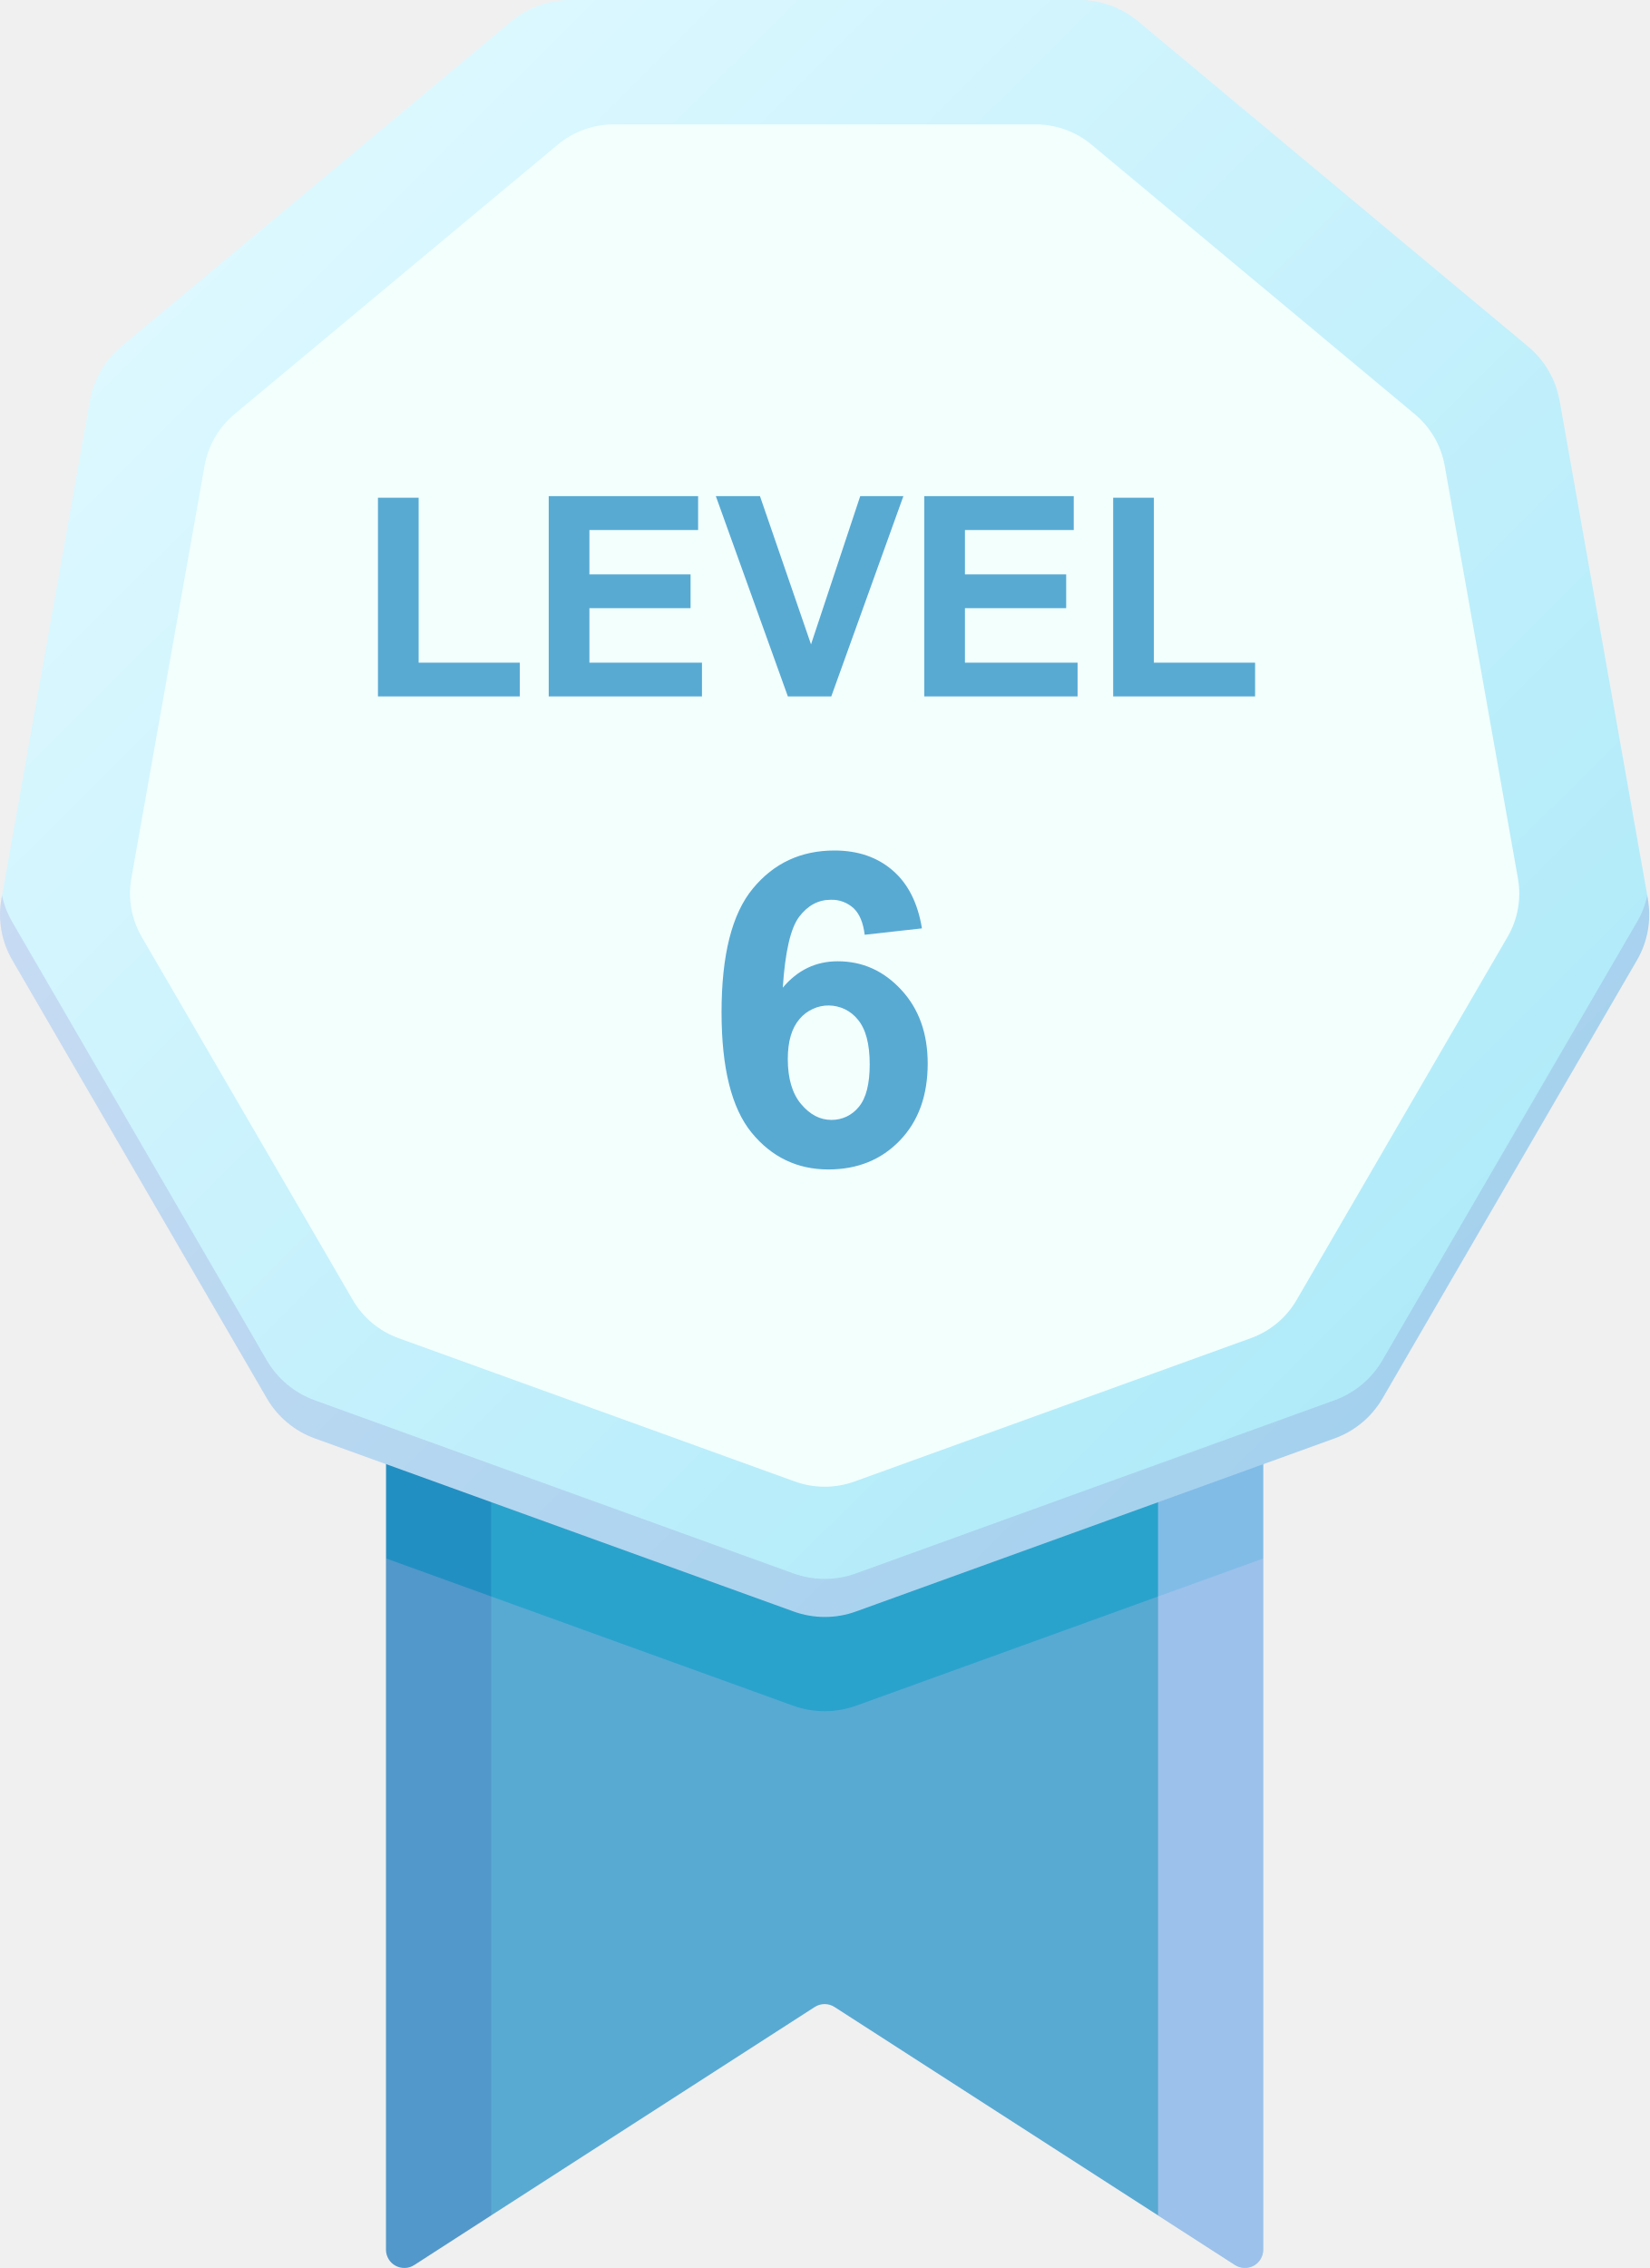
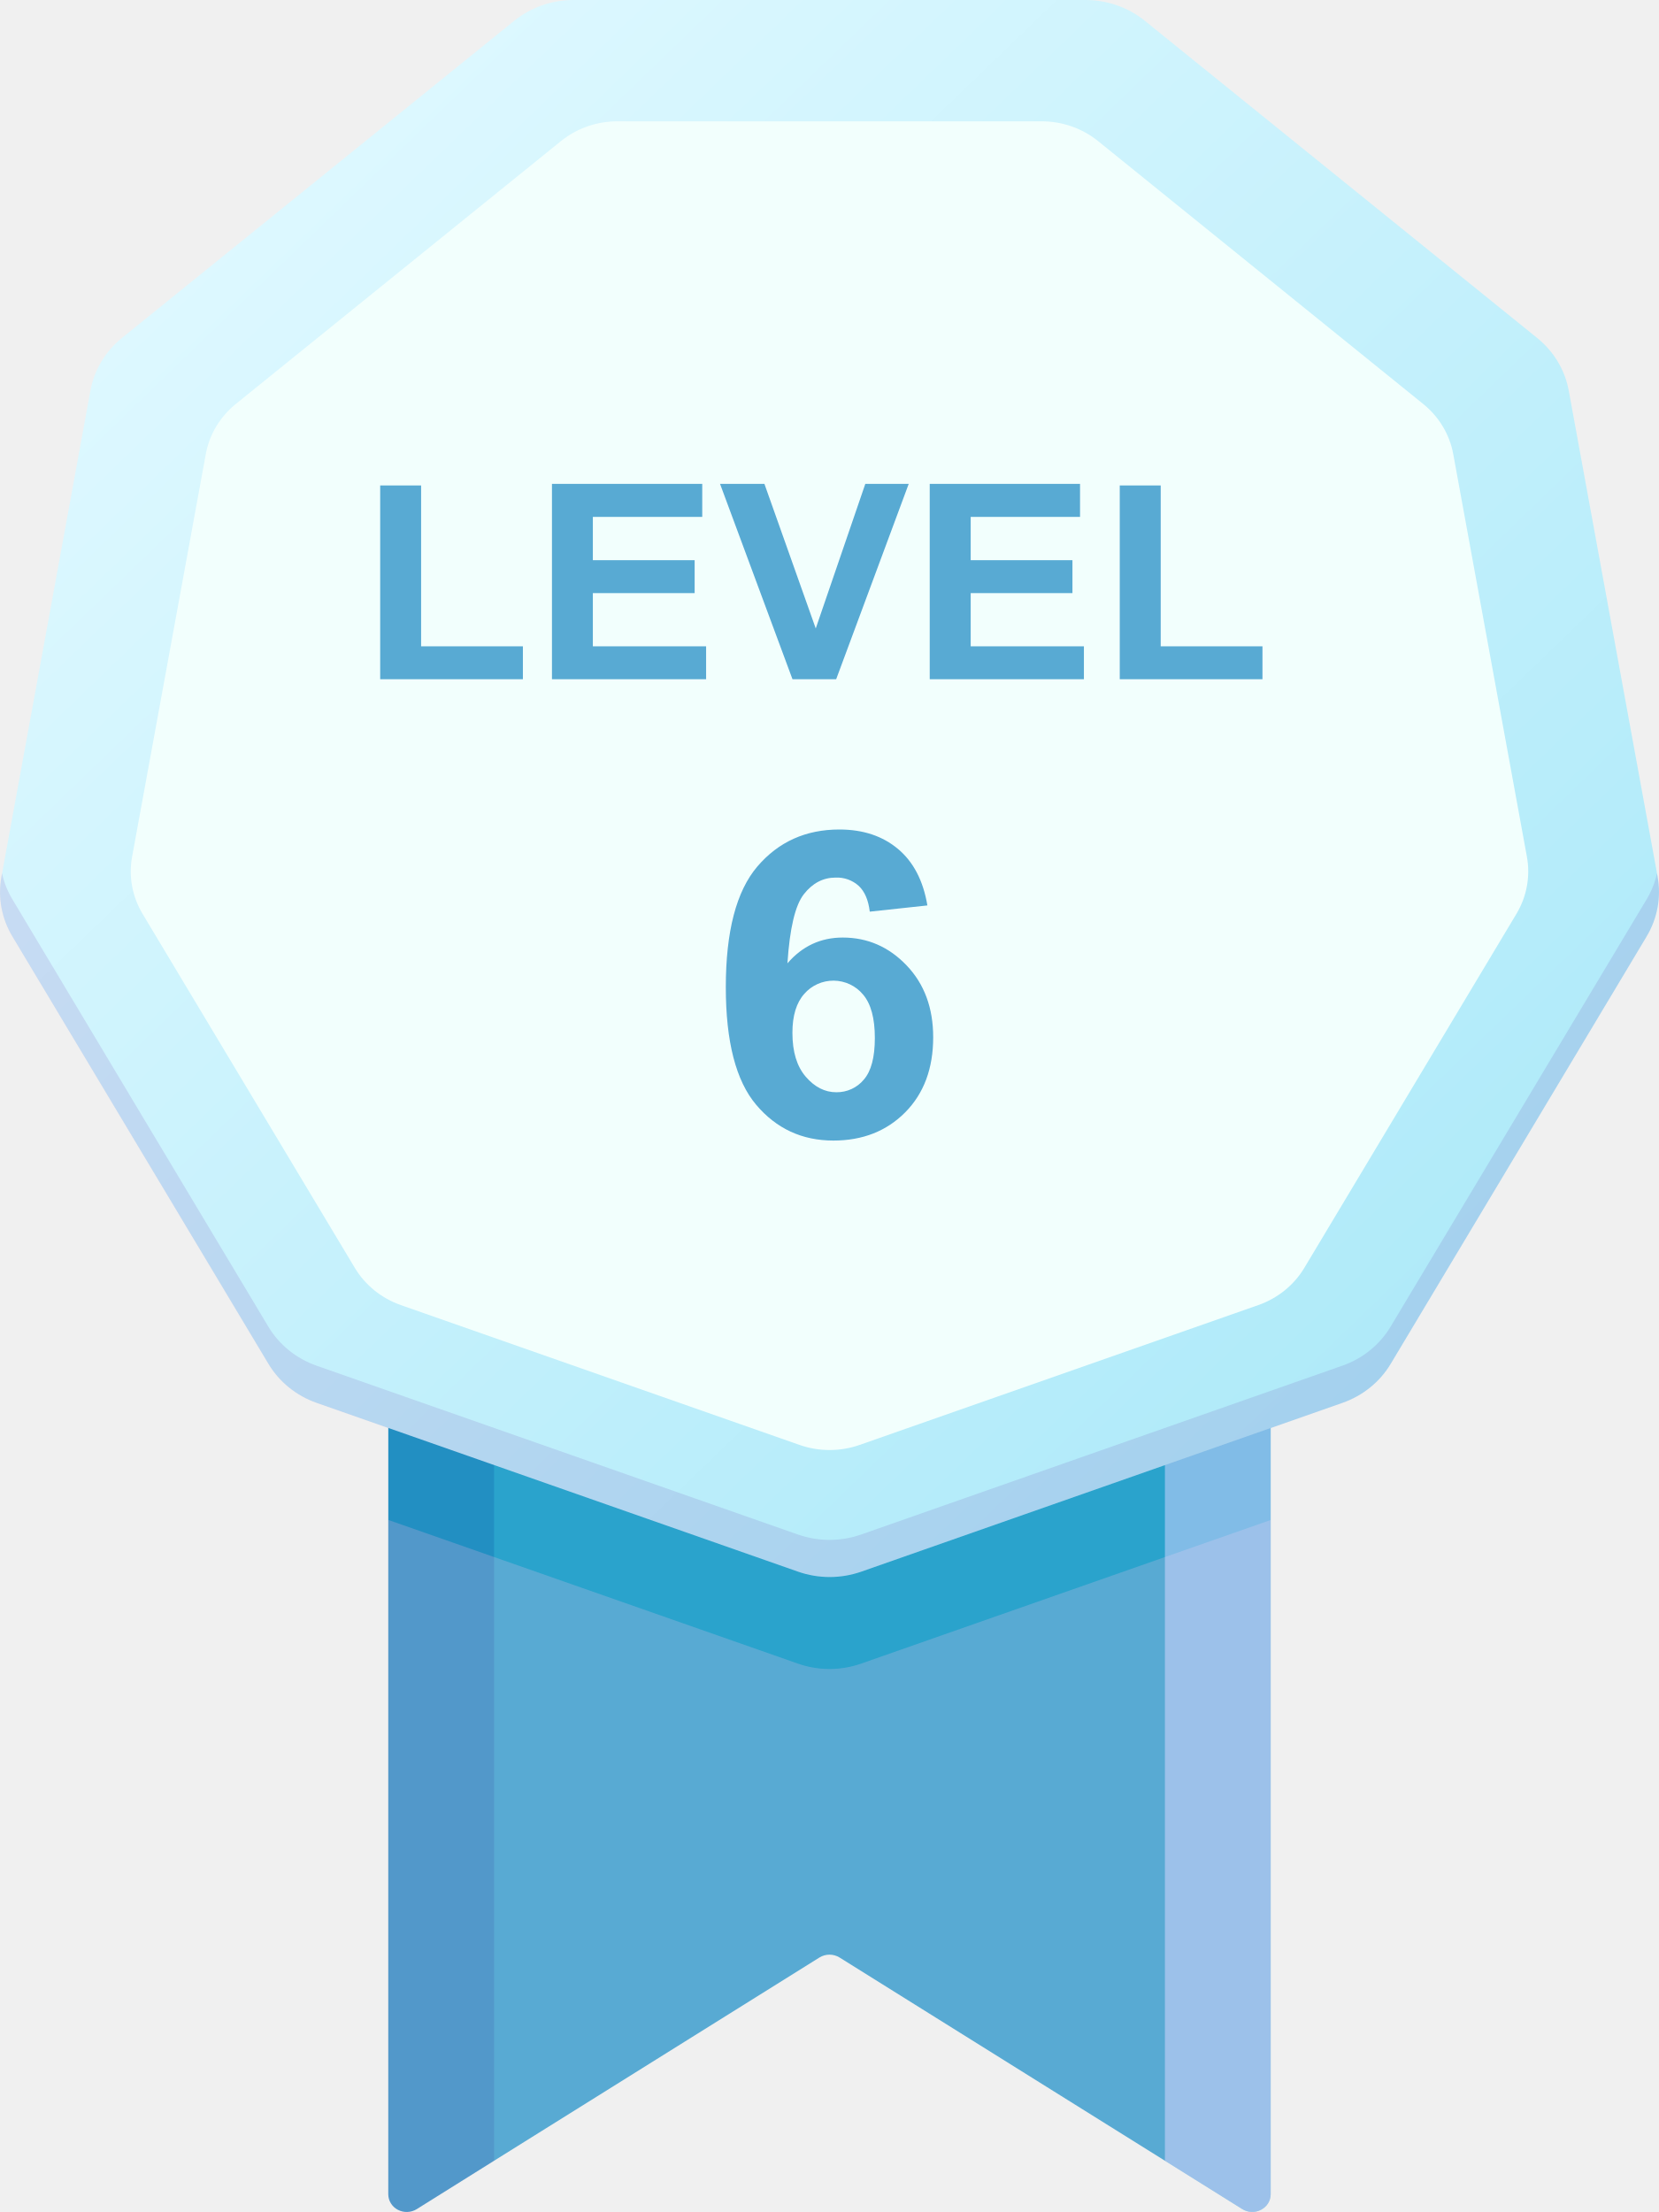
- <svg xmlns="http://www.w3.org/2000/svg" width="24" height="33" viewBox="0 0 24 33" fill="none">
-   <g clip-path="url(#clip0_2141_453)">
-     <path d="M18.382 20.599V32.734C18.382 32.782 18.369 32.828 18.345 32.869C18.32 32.91 18.285 32.944 18.243 32.967C18.201 32.989 18.154 33 18.106 32.998C18.058 32.997 18.011 32.982 17.971 32.956L16.852 32.235L12.145 29.203C12.102 29.175 12.051 29.16 12 29.16C11.948 29.16 11.898 29.175 11.855 29.203L7.147 32.235L6.028 32.957C5.988 32.983 5.942 32.998 5.894 32.999C5.846 33.001 5.798 32.99 5.756 32.967C5.714 32.945 5.679 32.911 5.655 32.87C5.63 32.829 5.617 32.782 5.617 32.735V20.6L18.382 20.599Z" fill="#58AAD3" />
-     <g style="mix-blend-mode:multiply">
-       <path d="M7.147 20.599V32.236L6.028 32.957C5.988 32.983 5.942 32.998 5.894 32.999C5.846 33.001 5.798 32.99 5.756 32.967C5.714 32.945 5.679 32.911 5.655 32.87C5.63 32.829 5.617 32.782 5.617 32.735V20.6L7.147 20.599Z" fill="#EFE4F4" />
-     </g>
-     <g style="mix-blend-mode:screen">
-       <path d="M18.382 20.599V32.734C18.382 32.782 18.369 32.828 18.345 32.869C18.32 32.91 18.285 32.944 18.243 32.967C18.201 32.989 18.154 33 18.106 32.998C18.058 32.997 18.011 32.982 17.971 32.956L16.852 32.235V20.599H18.382Z" fill="#684486" />
-     </g>
-     <g style="mix-blend-mode:color-burn">
-       <path d="M18.383 20.599V22.676L16.853 23.229L12.457 24.819C12.162 24.925 11.839 24.925 11.544 24.819L7.148 23.229L5.619 22.676V20.599H18.383Z" fill="#C8EBDB" />
-     </g>
-     <path d="M23.98 13.079L22.695 5.828C22.64 5.521 22.478 5.243 22.238 5.043L16.563 0.311C16.323 0.11 16.019 0 15.706 0H8.297C7.983 2.37121e-05 7.68 0.11 7.439 0.31L1.764 5.042C1.524 5.242 1.362 5.52 1.308 5.827L0.021 13.078C-0.033 13.384 0.023 13.7 0.18 13.97L3.884 20.346C4.041 20.616 4.288 20.822 4.583 20.929L11.546 23.447C11.841 23.554 12.164 23.554 12.458 23.447L19.42 20.929C19.715 20.822 19.962 20.616 20.119 20.346L23.821 13.971C23.978 13.701 24.034 13.385 23.979 13.078L23.98 13.079Z" fill="url(#paint0_linear_2141_453)" />
-     <g style="mix-blend-mode:multiply">
-       <path d="M23.98 13.079L23.971 13.028C23.942 13.164 23.892 13.295 23.821 13.416L20.117 19.792C19.96 20.062 19.713 20.268 19.418 20.375L12.456 22.893C12.162 23 11.839 23 11.544 22.893L4.581 20.375C4.286 20.268 4.039 20.062 3.882 19.792L0.179 13.416C0.109 13.296 0.058 13.164 0.029 13.028L0.02 13.079C-0.034 13.386 0.022 13.702 0.179 13.971L3.883 20.347C4.04 20.617 4.287 20.824 4.582 20.93L11.545 23.449C11.84 23.555 12.163 23.555 12.457 23.449L19.419 20.93C19.714 20.824 19.961 20.617 20.118 20.347L23.821 13.971C23.978 13.701 24.034 13.385 23.979 13.078L23.98 13.079Z" fill="#EFE4F4" />
-     </g>
-     <path d="M20.588 6.026L15.886 2.106C15.657 1.915 15.368 1.81 15.069 1.81H8.931C8.632 1.81 8.343 1.915 8.114 2.106L3.412 6.026C3.183 6.217 3.029 6.482 2.977 6.775L1.911 12.781C1.859 13.074 1.913 13.375 2.062 13.632L5.133 18.914C5.282 19.172 5.518 19.368 5.798 19.47L11.566 21.556C11.847 21.658 12.155 21.658 12.436 21.556L18.204 19.47C18.485 19.368 18.72 19.172 18.869 18.914L21.938 13.632C22.088 13.375 22.141 13.074 22.089 12.781L21.023 6.775C20.971 6.482 20.817 6.217 20.588 6.026Z" fill="#F2FFFD" />
-     <path d="M5.5 10.133V7.242H6.092V9.642H7.564V10.133L5.5 10.133Z" fill="#58AAD3" />
-     <path d="M7.985 10.133V7.219H10.159V7.712H8.577V8.358H10.049V8.849H8.577V9.642H10.215V10.133L7.985 10.133Z" fill="#58AAD3" />
-     <path d="M11.465 10.133L10.417 7.219H11.059L11.802 9.376L12.518 7.219H13.146L12.097 10.133H11.465Z" fill="#58AAD3" />
-     <path d="M13.45 10.133V7.219H15.625V7.712H14.042V8.358H15.515V8.849H14.042V9.642H15.681V10.133L13.45 10.133Z" fill="#58AAD3" />
-     <path d="M16.199 10.133V7.242H16.791V9.642H18.264V10.133L16.199 10.133Z" fill="#58AAD3" />
-     <path d="M13.416 13.508L12.583 13.601C12.562 13.427 12.509 13.299 12.423 13.216C12.378 13.175 12.326 13.142 12.268 13.121C12.211 13.099 12.15 13.09 12.089 13.092C11.907 13.092 11.754 13.175 11.629 13.34C11.504 13.506 11.425 13.85 11.391 14.371C11.606 14.115 11.872 13.987 12.191 13.987C12.551 13.987 12.859 14.125 13.115 14.402C13.372 14.679 13.5 15.037 13.5 15.475C13.5 15.94 13.365 16.314 13.095 16.594C12.825 16.875 12.479 17.015 12.056 17.016C11.603 17.016 11.23 16.837 10.938 16.481C10.646 16.124 10.5 15.54 10.5 14.728C10.5 13.895 10.652 13.294 10.957 12.927C11.261 12.559 11.656 12.375 12.143 12.375C12.484 12.375 12.767 12.472 12.99 12.665C13.214 12.858 13.356 13.139 13.416 13.508ZM11.464 15.408C11.464 15.691 11.528 15.91 11.657 16.064C11.786 16.218 11.933 16.295 12.098 16.295C12.175 16.296 12.25 16.279 12.319 16.247C12.388 16.214 12.449 16.166 12.497 16.106C12.603 15.98 12.656 15.773 12.656 15.486C12.656 15.19 12.599 14.974 12.484 14.836C12.433 14.772 12.369 14.721 12.296 14.685C12.223 14.65 12.143 14.631 12.062 14.63C11.981 14.629 11.901 14.646 11.827 14.681C11.753 14.714 11.688 14.764 11.635 14.827C11.521 14.959 11.464 15.153 11.464 15.408Z" fill="#58AAD3" />
+ <svg xmlns="http://www.w3.org/2000/svg" width="48" height="64" viewBox="0 0 48 64" fill="none">
+   <path d="M36.765 39.95V63.484C36.765 63.577 36.739 63.667 36.69 63.747C36.641 63.826 36.57 63.891 36.486 63.935C36.402 63.98 36.307 64.001 36.211 63.997C36.115 63.994 36.022 63.965 35.942 63.915L33.705 62.517L24.29 56.636C24.203 56.583 24.103 56.554 24 56.554C23.897 56.554 23.796 56.583 23.71 56.636L14.295 62.517L12.057 63.917C11.976 63.967 11.883 63.995 11.787 63.999C11.692 64.002 11.597 63.981 11.513 63.937C11.428 63.893 11.358 63.828 11.309 63.748C11.26 63.669 11.234 63.578 11.234 63.486V39.952L36.765 39.95Z" fill="#58AAD3" />
+   <g style="mix-blend-mode:multiply">
+     <path d="M14.295 39.95V62.519L12.057 63.917C11.976 63.967 11.883 63.995 11.787 63.999C11.692 64.002 11.597 63.981 11.513 63.937C11.428 63.893 11.358 63.828 11.309 63.748C11.26 63.669 11.234 63.578 11.234 63.486V39.952L14.295 39.95Z" fill="#EFE4F4" />
  </g>
+   <g style="mix-blend-mode:screen">
+     <path d="M36.765 39.95V63.484C36.765 63.577 36.739 63.667 36.69 63.747C36.641 63.826 36.571 63.891 36.486 63.935C36.402 63.98 36.307 64.001 36.211 63.997C36.115 63.994 36.023 63.965 35.942 63.915L33.705 62.517V39.95H36.765Z" fill="#684486" />
+   </g>
+   <g style="mix-blend-mode:color-burn">
+     <path d="M36.766 39.95V43.978L33.706 45.05L24.913 48.134C24.324 48.341 23.678 48.341 23.088 48.134L14.296 45.05L11.238 43.978V39.95H36.766Z" fill="#C8EBDB" />
+   </g>
+   <path d="M47.96 25.364L45.389 11.303C45.28 10.708 44.957 10.169 44.477 9.78L33.125 0.603C32.645 0.214 32.038 0.001 31.411 0H16.593C15.966 4.5987e-05 15.359 0.213 14.879 0.601L3.528 9.778C3.048 10.167 2.725 10.706 2.616 11.301L0.043 25.362C-0.067 25.957 0.046 26.57 0.36 27.094L7.768 39.459C8.081 39.983 8.576 40.383 9.165 40.589L23.092 45.474C23.681 45.68 24.327 45.68 24.917 45.474L38.84 40.589C39.43 40.383 39.925 39.983 40.238 39.459L47.642 27.095C47.955 26.571 48.068 25.958 47.959 25.363L47.96 25.364Z" fill="url(#paint0_linear_94_1327)" />
+   <g style="mix-blend-mode:multiply">
+     <path d="M47.96 25.364L47.942 25.266C47.884 25.53 47.783 25.785 47.643 26.019L40.234 38.384C39.921 38.907 39.426 39.308 38.836 39.514L24.913 44.399C24.323 44.605 23.677 44.605 23.088 44.399L9.161 39.514C8.572 39.308 8.077 38.907 7.764 38.384L0.358 26.02C0.217 25.785 0.116 25.531 0.058 25.266L0.041 25.365C-0.069 25.96 0.044 26.573 0.358 27.096L7.766 39.462C8.079 39.985 8.574 40.385 9.163 40.592L23.09 45.476C23.679 45.682 24.325 45.682 24.915 45.476L38.838 40.592C39.428 40.385 39.923 39.985 40.236 39.462L47.642 27.095C47.955 26.571 48.068 25.958 47.959 25.363L47.96 25.364Z" fill="#EFE4F4" />
+   </g>
+   <path d="M41.176 11.687L31.773 4.084C31.315 3.713 30.736 3.51 30.138 3.51H17.863C17.265 3.51 16.686 3.713 16.228 4.084L6.824 11.687C6.366 12.057 6.057 12.571 5.954 13.139L3.822 24.788C3.718 25.355 3.825 25.939 4.124 26.439L10.265 36.682C10.564 37.181 11.035 37.563 11.597 37.76L23.132 41.806C23.694 42.003 24.31 42.003 24.872 41.806L36.407 37.76C36.969 37.563 37.44 37.181 37.739 36.682L43.876 26.439C44.175 25.939 44.282 25.355 44.178 24.788L42.047 13.139C41.943 12.571 41.635 12.057 41.176 11.687Z" fill="#F2FFFD" />
+   <path d="M11 19.652V14.046H12.184V18.7H15.129V19.653L11 19.652Z" fill="#58AAD3" />
+   <path d="M15.97 19.652V14H20.318V14.956H17.153V16.209H20.098V17.161H17.153V18.7H20.43V19.653L15.97 19.652Z" fill="#58AAD3" />
+   <path d="M22.929 19.652L20.833 14H22.117L23.602 18.183L25.036 14H26.292L24.193 19.652H22.929Z" fill="#58AAD3" />
+   <path d="M26.9 19.652V14H31.249V14.956H28.085V16.209H31.029V17.161H28.085V18.7H31.361V19.653L26.9 19.652Z" fill="#58AAD3" />
+   <path d="M32.398 19.652V14.046H33.583V18.7H36.527V19.653L32.398 19.652Z" fill="#58AAD3" />
+   <path d="M26.832 26.197L25.165 26.377C25.125 26.041 25.018 25.792 24.846 25.632C24.757 25.55 24.651 25.488 24.537 25.446C24.422 25.405 24.3 25.386 24.178 25.391C23.815 25.391 23.508 25.552 23.258 25.872C23.007 26.193 22.849 26.86 22.783 27.872C23.212 27.374 23.745 27.126 24.383 27.126C25.101 27.126 25.717 27.395 26.231 27.932C26.744 28.469 27 29.162 27 30.012C27 30.915 26.73 31.638 26.191 32.183C25.651 32.727 24.958 33 24.112 33C23.206 33 22.46 32.654 21.877 31.963C21.293 31.271 21 30.138 21 28.563C21 26.947 21.305 25.783 21.913 25.07C22.522 24.357 23.313 24 24.285 24C24.968 24 25.533 24.187 25.981 24.562C26.428 24.936 26.712 25.481 26.832 26.197ZM22.927 29.882C22.927 30.432 23.056 30.856 23.314 31.154C23.572 31.453 23.866 31.602 24.197 31.602C24.349 31.604 24.5 31.572 24.638 31.509C24.776 31.445 24.898 31.352 24.994 31.235C25.206 30.991 25.312 30.59 25.312 30.032C25.312 29.46 25.198 29.04 24.969 28.773C24.866 28.649 24.738 28.55 24.592 28.481C24.446 28.412 24.286 28.375 24.124 28.373C23.962 28.372 23.801 28.405 23.654 28.471C23.506 28.537 23.376 28.634 23.271 28.755C23.042 29.011 22.927 29.387 22.927 29.882Z" fill="#58AAD3" />
  <defs>
-     <linearGradient id="paint0_linear_2141_453" x1="3.543" y1="3.266" x2="20.35" y2="20.179" gradientUnits="userSpaceOnUse">
+     <linearGradient id="paint0_linear_94_1327" x1="7.087" y1="6.334" x2="39.66" y2="40.137" gradientUnits="userSpaceOnUse">
      <stop stop-color="#DDF8FF" />
      <stop offset="1" stop-color="#AFEAF9" />
    </linearGradient>
-     <clipPath id="clip0_2141_453">
-       <rect width="24" height="33" fill="white" />
-     </clipPath>
  </defs>
</svg>
